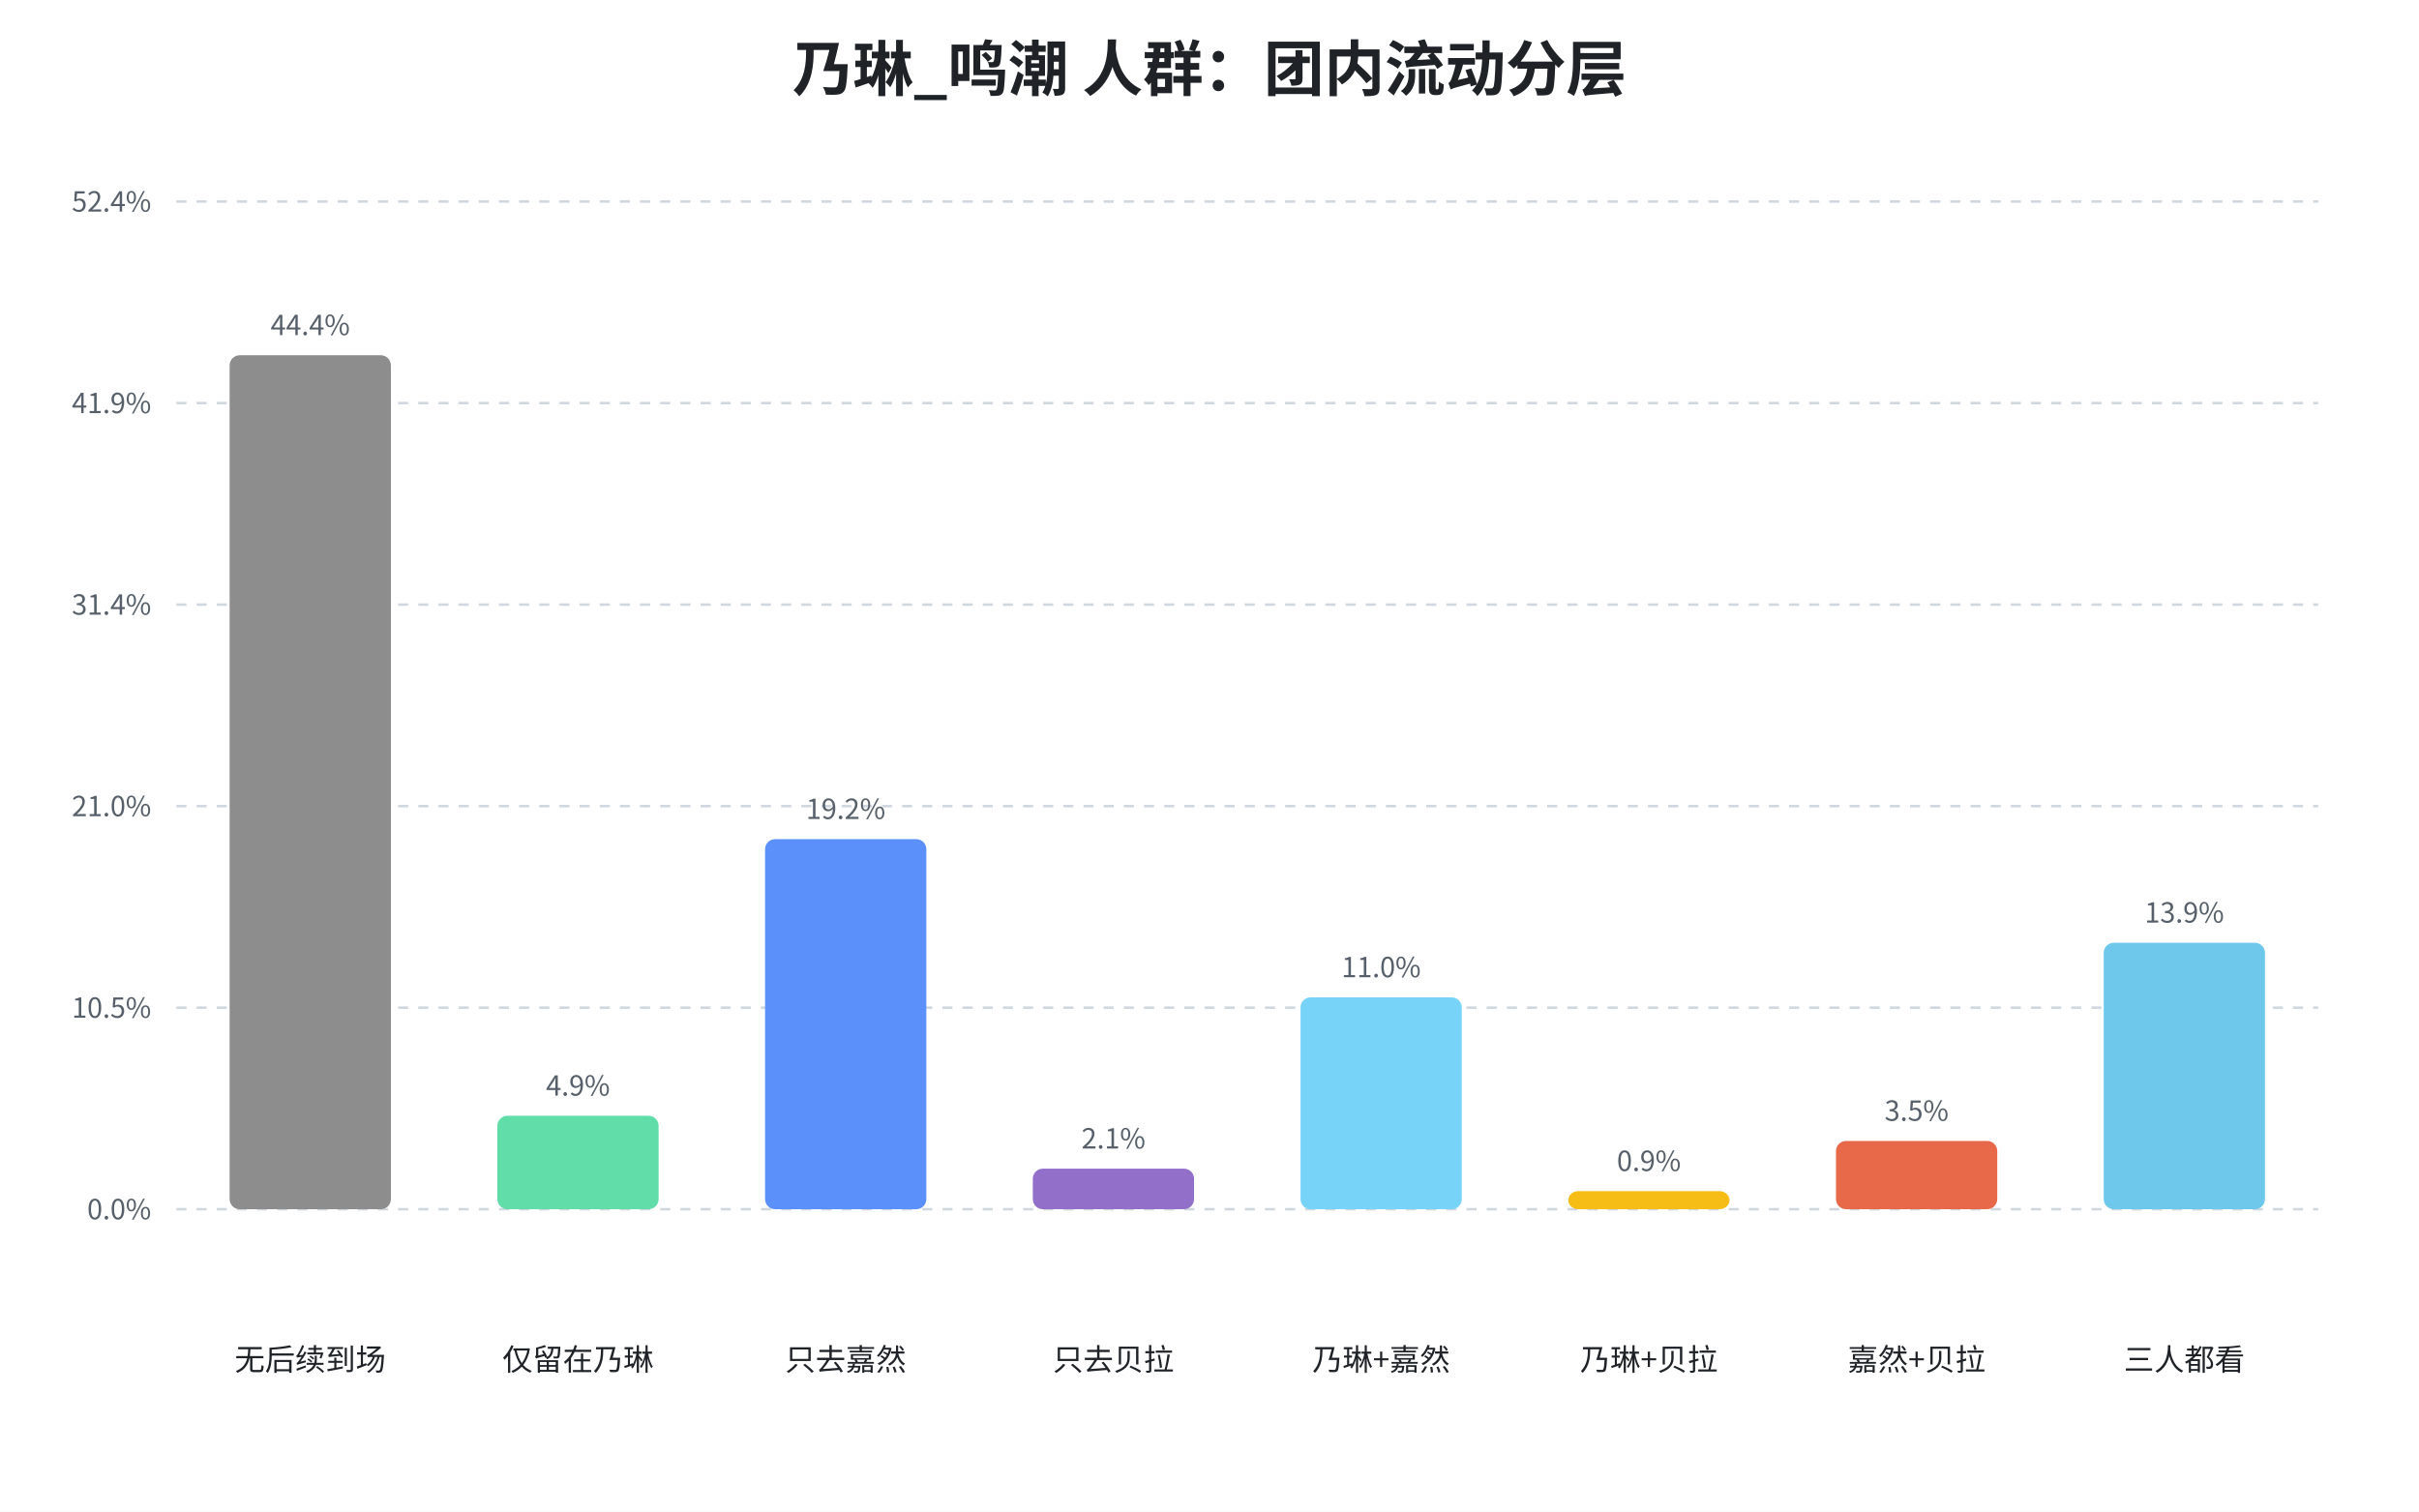
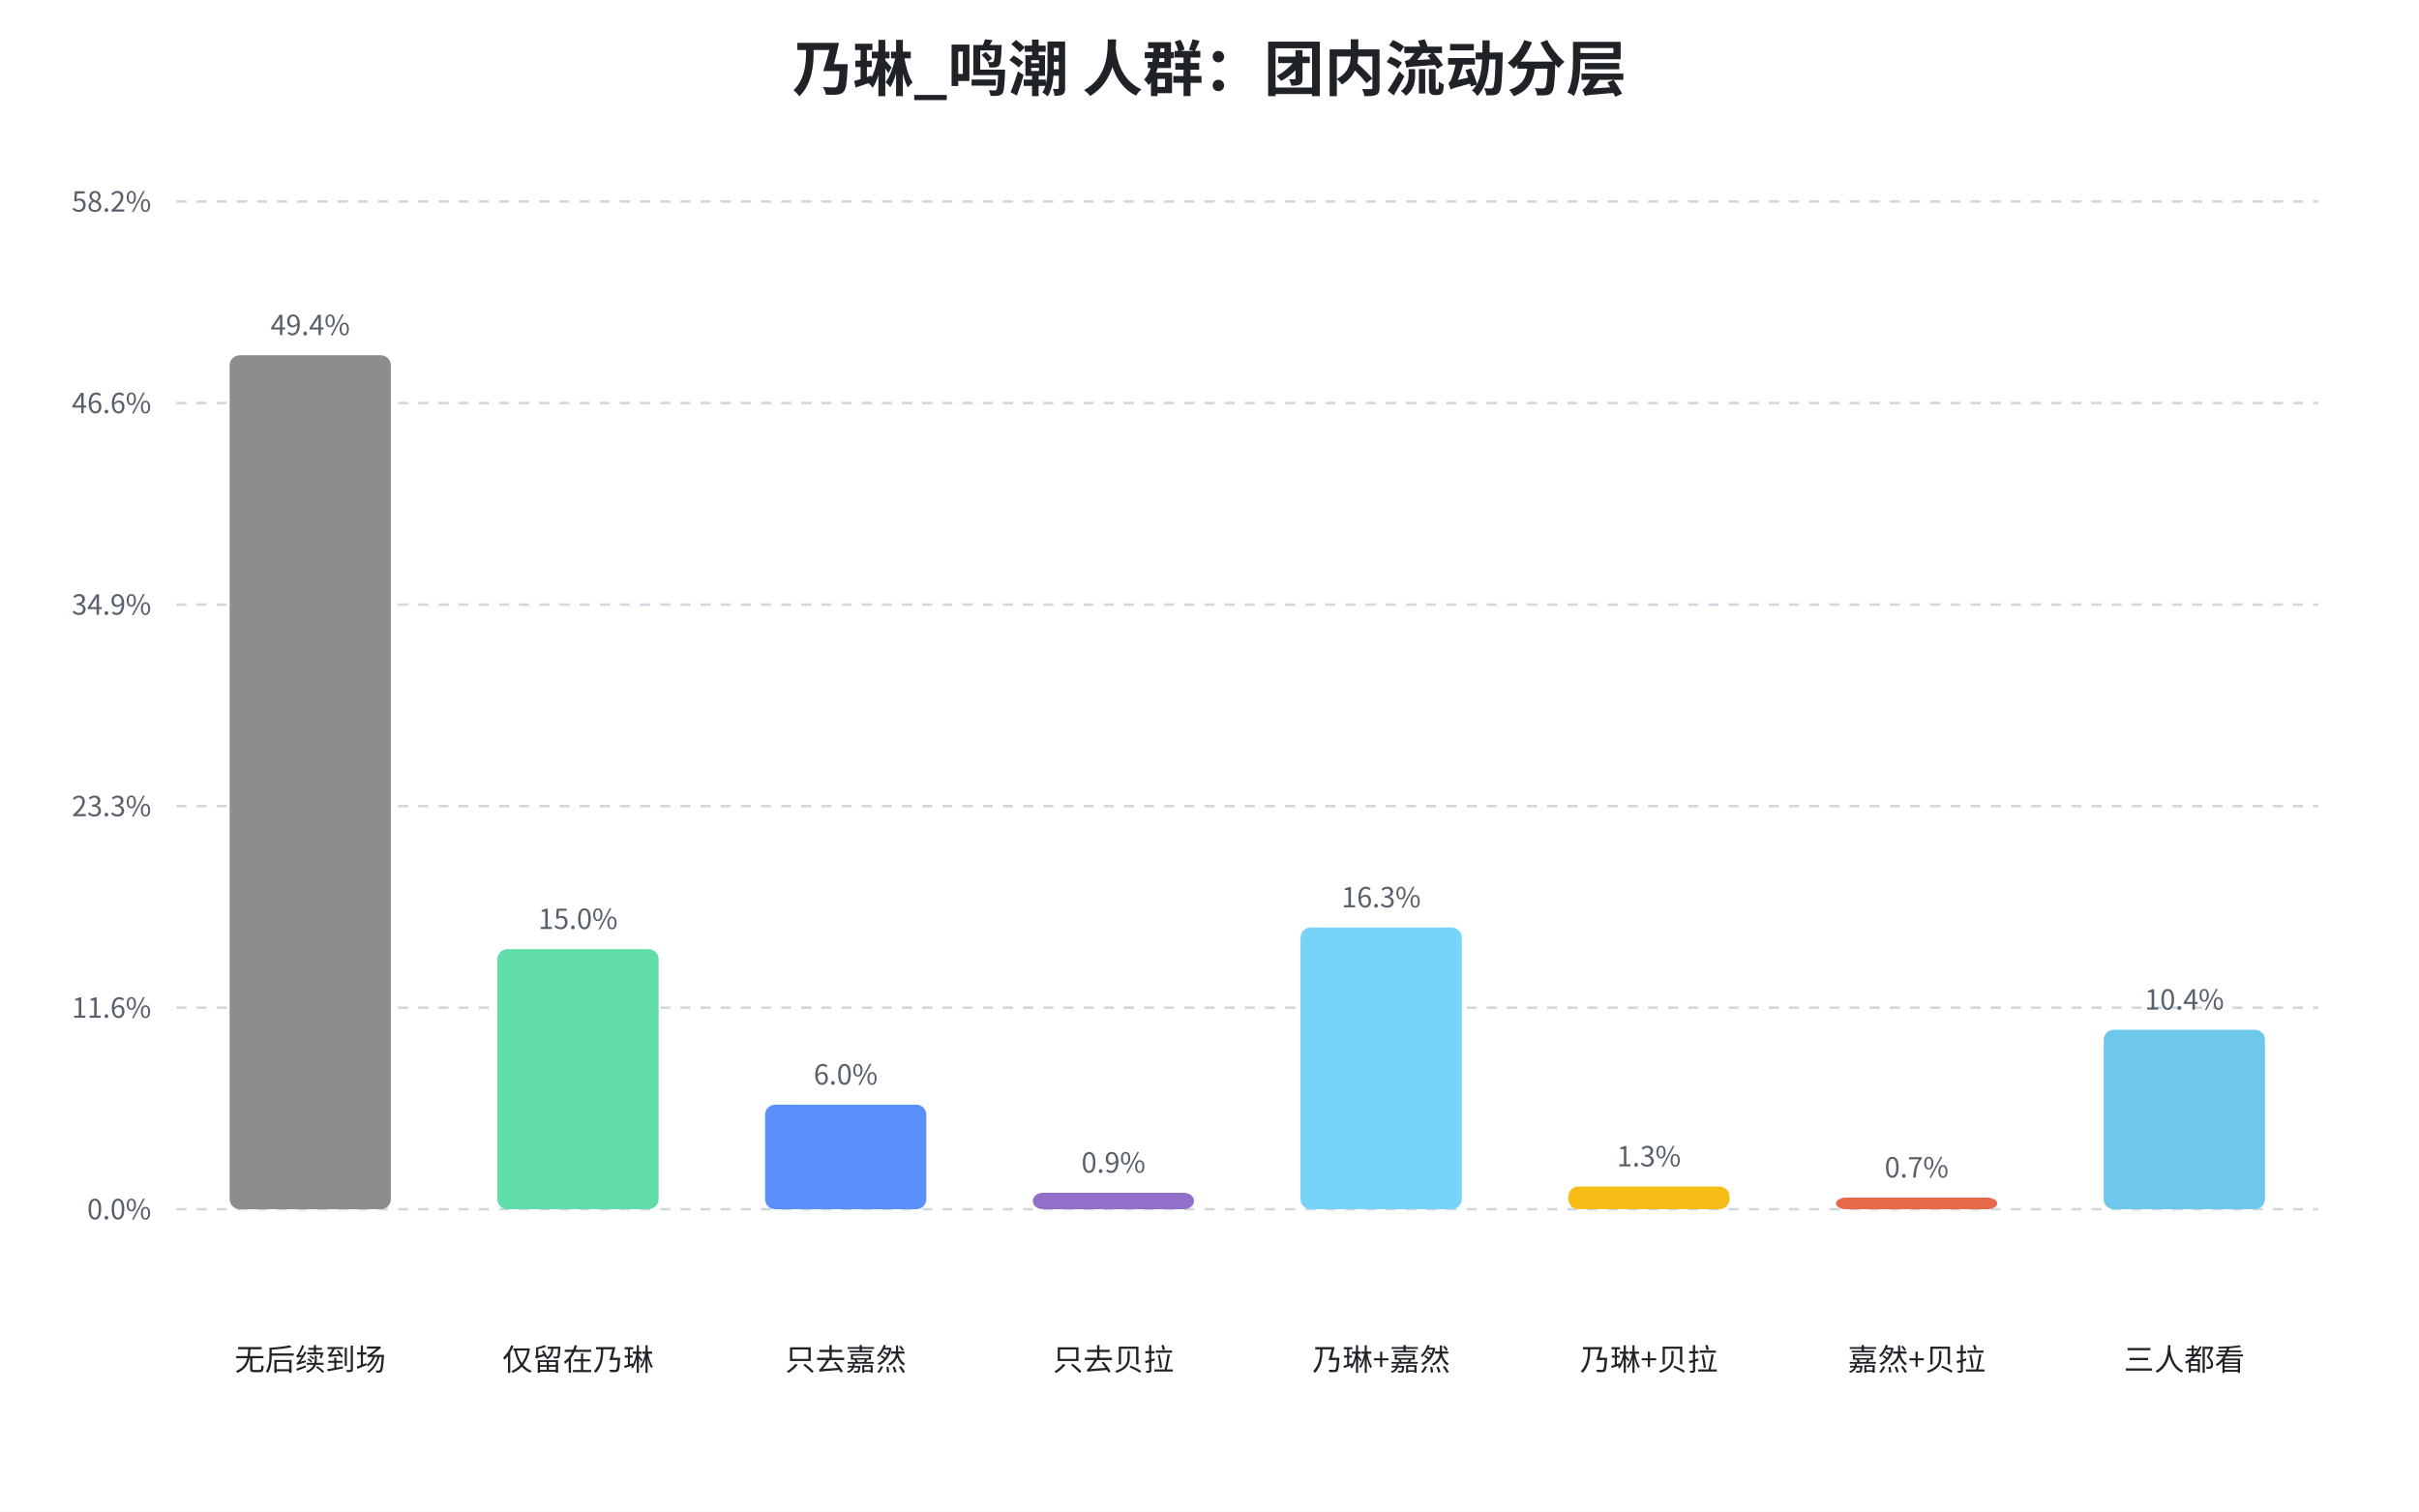
<svg xmlns="http://www.w3.org/2000/svg" width="960" height="600" viewBox="0 0 960 600">
  <rect width="960" height="600" fill="white" />
  <text x="480.0" y="36" font-family="'Microsoft YaHei','PingFang SC','Noto Sans CJK SC',sans-serif" font-size="24" font-weight="bold" text-anchor="middle" fill="#1f2328">乃琳_鸣潮 人群：团内流动分层</text>
  <line x1="70" y1="480.0" x2="920" y2="480.0" stroke="#d0d7de" stroke-width="1" stroke-dasharray="4 4" />
  <text x="60" y="484.0" font-family="'Microsoft YaHei','PingFang SC','Noto Sans CJK SC',sans-serif" font-size="11" font-weight="normal" text-anchor="end" fill="#57606a">0.0%</text>
  <line x1="70" y1="400.0" x2="920" y2="400.0" stroke="#d0d7de" stroke-width="1" stroke-dasharray="4 4" />
-   <text x="60" y="404.0" font-family="'Microsoft YaHei','PingFang SC','Noto Sans CJK SC',sans-serif" font-size="11" font-weight="normal" text-anchor="end" fill="#57606a">10.5%</text>
+   <text x="60" y="404.0" font-family="'Microsoft YaHei','PingFang SC','Noto Sans CJK SC',sans-serif" font-size="11" font-weight="normal" text-anchor="end" fill="#57606a">11.6%</text>
  <line x1="70" y1="320.0" x2="920" y2="320.0" stroke="#d0d7de" stroke-width="1" stroke-dasharray="4 4" />
-   <text x="60" y="324.0" font-family="'Microsoft YaHei','PingFang SC','Noto Sans CJK SC',sans-serif" font-size="11" font-weight="normal" text-anchor="end" fill="#57606a">21.0%</text>
+   <text x="60" y="324.0" font-family="'Microsoft YaHei','PingFang SC','Noto Sans CJK SC',sans-serif" font-size="11" font-weight="normal" text-anchor="end" fill="#57606a">23.3%</text>
  <line x1="70" y1="240.0" x2="920" y2="240.0" stroke="#d0d7de" stroke-width="1" stroke-dasharray="4 4" />
-   <text x="60" y="244.0" font-family="'Microsoft YaHei','PingFang SC','Noto Sans CJK SC',sans-serif" font-size="11" font-weight="normal" text-anchor="end" fill="#57606a">31.4%</text>
+   <text x="60" y="244.0" font-family="'Microsoft YaHei','PingFang SC','Noto Sans CJK SC',sans-serif" font-size="11" font-weight="normal" text-anchor="end" fill="#57606a">34.9%</text>
  <line x1="70" y1="160.0" x2="920" y2="160.0" stroke="#d0d7de" stroke-width="1" stroke-dasharray="4 4" />
-   <text x="60" y="164.0" font-family="'Microsoft YaHei','PingFang SC','Noto Sans CJK SC',sans-serif" font-size="11" font-weight="normal" text-anchor="end" fill="#57606a">41.9%</text>
+   <text x="60" y="164.0" font-family="'Microsoft YaHei','PingFang SC','Noto Sans CJK SC',sans-serif" font-size="11" font-weight="normal" text-anchor="end" fill="#57606a">46.6%</text>
  <line x1="70" y1="80.0" x2="920" y2="80.0" stroke="#d0d7de" stroke-width="1" stroke-dasharray="4 4" />
-   <text x="60" y="84.0" font-family="'Microsoft YaHei','PingFang SC','Noto Sans CJK SC',sans-serif" font-size="11" font-weight="normal" text-anchor="end" fill="#57606a">52.4%</text>
+   <text x="60" y="84.0" font-family="'Microsoft YaHei','PingFang SC','Noto Sans CJK SC',sans-serif" font-size="11" font-weight="normal" text-anchor="end" fill="#57606a">58.2%</text>
  <rect x="91.125" y="141.017" width="64" height="338.983" fill="#8D8D8D" stroke="none" rx="4" />
-   <text x="123.125" y="133.017" font-family="'Microsoft YaHei','PingFang SC','Noto Sans CJK SC',sans-serif" font-size="11" font-weight="normal" text-anchor="middle" fill="#57606a">44.4%</text>
+   <text x="123.125" y="133.017" font-family="'Microsoft YaHei','PingFang SC','Noto Sans CJK SC',sans-serif" font-size="11" font-weight="normal" text-anchor="middle" fill="#57606a">49.4%</text>
  <text x="123.125" y="544" font-family="'Microsoft YaHei','PingFang SC','Noto Sans CJK SC',sans-serif" font-size="12" font-weight="normal" text-anchor="middle" fill="#1f2328">无后续到场</text>
-   <rect x="197.375" y="442.912" width="64" height="37.088" fill="#61DDAA" stroke="none" rx="4" />
-   <text x="229.375" y="434.912" font-family="'Microsoft YaHei','PingFang SC','Noto Sans CJK SC',sans-serif" font-size="11" font-weight="normal" text-anchor="middle" fill="#57606a">4.9%</text>
+   <rect x="197.375" y="376.76" width="64" height="103.24" fill="#61DDAA" stroke="none" rx="4" />
+   <text x="229.375" y="368.76" font-family="'Microsoft YaHei','PingFang SC','Noto Sans CJK SC',sans-serif" font-size="11" font-weight="normal" text-anchor="middle" fill="#57606a">15.0%</text>
  <text x="229.375" y="544" font-family="'Microsoft YaHei','PingFang SC','Noto Sans CJK SC',sans-serif" font-size="12" font-weight="normal" text-anchor="middle" fill="#1f2328">仅留在乃琳</text>
-   <rect x="303.625" y="333.097" width="64" height="146.903" fill="#5B8FF9" stroke="none" rx="4" />
-   <text x="335.625" y="325.097" font-family="'Microsoft YaHei','PingFang SC','Noto Sans CJK SC',sans-serif" font-size="11" font-weight="normal" text-anchor="middle" fill="#57606a">19.2%</text>
+   <rect x="303.625" y="438.511" width="64" height="41.489" fill="#5B8FF9" stroke="none" rx="4" />
+   <text x="335.625" y="430.511" font-family="'Microsoft YaHei','PingFang SC','Noto Sans CJK SC',sans-serif" font-size="11" font-weight="normal" text-anchor="middle" fill="#57606a">6.0%</text>
  <text x="335.625" y="544" font-family="'Microsoft YaHei','PingFang SC','Noto Sans CJK SC',sans-serif" font-size="12" font-weight="normal" text-anchor="middle" fill="#1f2328">只去嘉然</text>
-   <rect x="409.875" y="463.898" width="64" height="16.102" fill="#9270CA" stroke="none" rx="4" />
-   <text x="441.875" y="455.898" font-family="'Microsoft YaHei','PingFang SC','Noto Sans CJK SC',sans-serif" font-size="11" font-weight="normal" text-anchor="middle" fill="#57606a">2.1%</text>
+   <rect x="409.875" y="473.474" width="64" height="6.526" fill="#9270CA" stroke="none" rx="4" />
+   <text x="441.875" y="465.474" font-family="'Microsoft YaHei','PingFang SC','Noto Sans CJK SC',sans-serif" font-size="11" font-weight="normal" text-anchor="middle" fill="#57606a">0.9%</text>
  <text x="441.875" y="544" font-family="'Microsoft YaHei','PingFang SC','Noto Sans CJK SC',sans-serif" font-size="12" font-weight="normal" text-anchor="middle" fill="#1f2328">只去贝拉</text>
-   <rect x="516.125" y="395.903" width="64" height="84.097" fill="#78D3F8" stroke="none" rx="4" />
-   <text x="548.125" y="387.903" font-family="'Microsoft YaHei','PingFang SC','Noto Sans CJK SC',sans-serif" font-size="11" font-weight="normal" text-anchor="middle" fill="#57606a">11.0%</text>
+   <rect x="516.125" y="368.173" width="64" height="111.827" fill="#78D3F8" stroke="none" rx="4" />
+   <text x="548.125" y="360.173" font-family="'Microsoft YaHei','PingFang SC','Noto Sans CJK SC',sans-serif" font-size="11" font-weight="normal" text-anchor="middle" fill="#57606a">16.3%</text>
  <text x="548.125" y="544" font-family="'Microsoft YaHei','PingFang SC','Noto Sans CJK SC',sans-serif" font-size="12" font-weight="normal" text-anchor="middle" fill="#1f2328">乃琳+嘉然</text>
-   <rect x="622.375" y="472.827" width="64" height="7.173" fill="#F6BD16" stroke="none" rx="4" />
-   <text x="654.375" y="464.827" font-family="'Microsoft YaHei','PingFang SC','Noto Sans CJK SC',sans-serif" font-size="11" font-weight="normal" text-anchor="middle" fill="#57606a">0.9%</text>
+   <rect x="622.375" y="471.002" width="64" height="8.998" fill="#F6BD16" stroke="none" rx="4" />
+   <text x="654.375" y="463.002" font-family="'Microsoft YaHei','PingFang SC','Noto Sans CJK SC',sans-serif" font-size="11" font-weight="normal" text-anchor="middle" fill="#57606a">1.3%</text>
  <text x="654.375" y="544" font-family="'Microsoft YaHei','PingFang SC','Noto Sans CJK SC',sans-serif" font-size="12" font-weight="normal" text-anchor="middle" fill="#1f2328">乃琳+贝拉</text>
-   <rect x="728.625" y="452.909" width="64" height="27.091" fill="#E8684A" stroke="none" rx="4" />
-   <text x="760.625" y="444.909" font-family="'Microsoft YaHei','PingFang SC','Noto Sans CJK SC',sans-serif" font-size="11" font-weight="normal" text-anchor="middle" fill="#57606a">3.5%</text>
+   <rect x="728.625" y="475.398" width="64" height="4.602" fill="#E8684A" stroke="none" rx="4" />
+   <text x="760.625" y="467.398" font-family="'Microsoft YaHei','PingFang SC','Noto Sans CJK SC',sans-serif" font-size="11" font-weight="normal" text-anchor="middle" fill="#57606a">0.7%</text>
  <text x="760.625" y="544" font-family="'Microsoft YaHei','PingFang SC','Noto Sans CJK SC',sans-serif" font-size="12" font-weight="normal" text-anchor="middle" fill="#1f2328">嘉然+贝拉</text>
-   <rect x="834.875" y="374.23" width="64" height="105.77" fill="#6DC8EC" stroke="none" rx="4" />
-   <text x="866.875" y="366.23" font-family="'Microsoft YaHei','PingFang SC','Noto Sans CJK SC',sans-serif" font-size="11" font-weight="normal" text-anchor="middle" fill="#57606a">13.9%</text>
+   <rect x="834.875" y="408.769" width="64" height="71.231" fill="#6DC8EC" stroke="none" rx="4" />
+   <text x="866.875" y="400.769" font-family="'Microsoft YaHei','PingFang SC','Noto Sans CJK SC',sans-serif" font-size="11" font-weight="normal" text-anchor="middle" fill="#57606a">10.4%</text>
  <text x="866.875" y="544" font-family="'Microsoft YaHei','PingFang SC','Noto Sans CJK SC',sans-serif" font-size="12" font-weight="normal" text-anchor="middle" fill="#1f2328">三人都看</text>
</svg>
